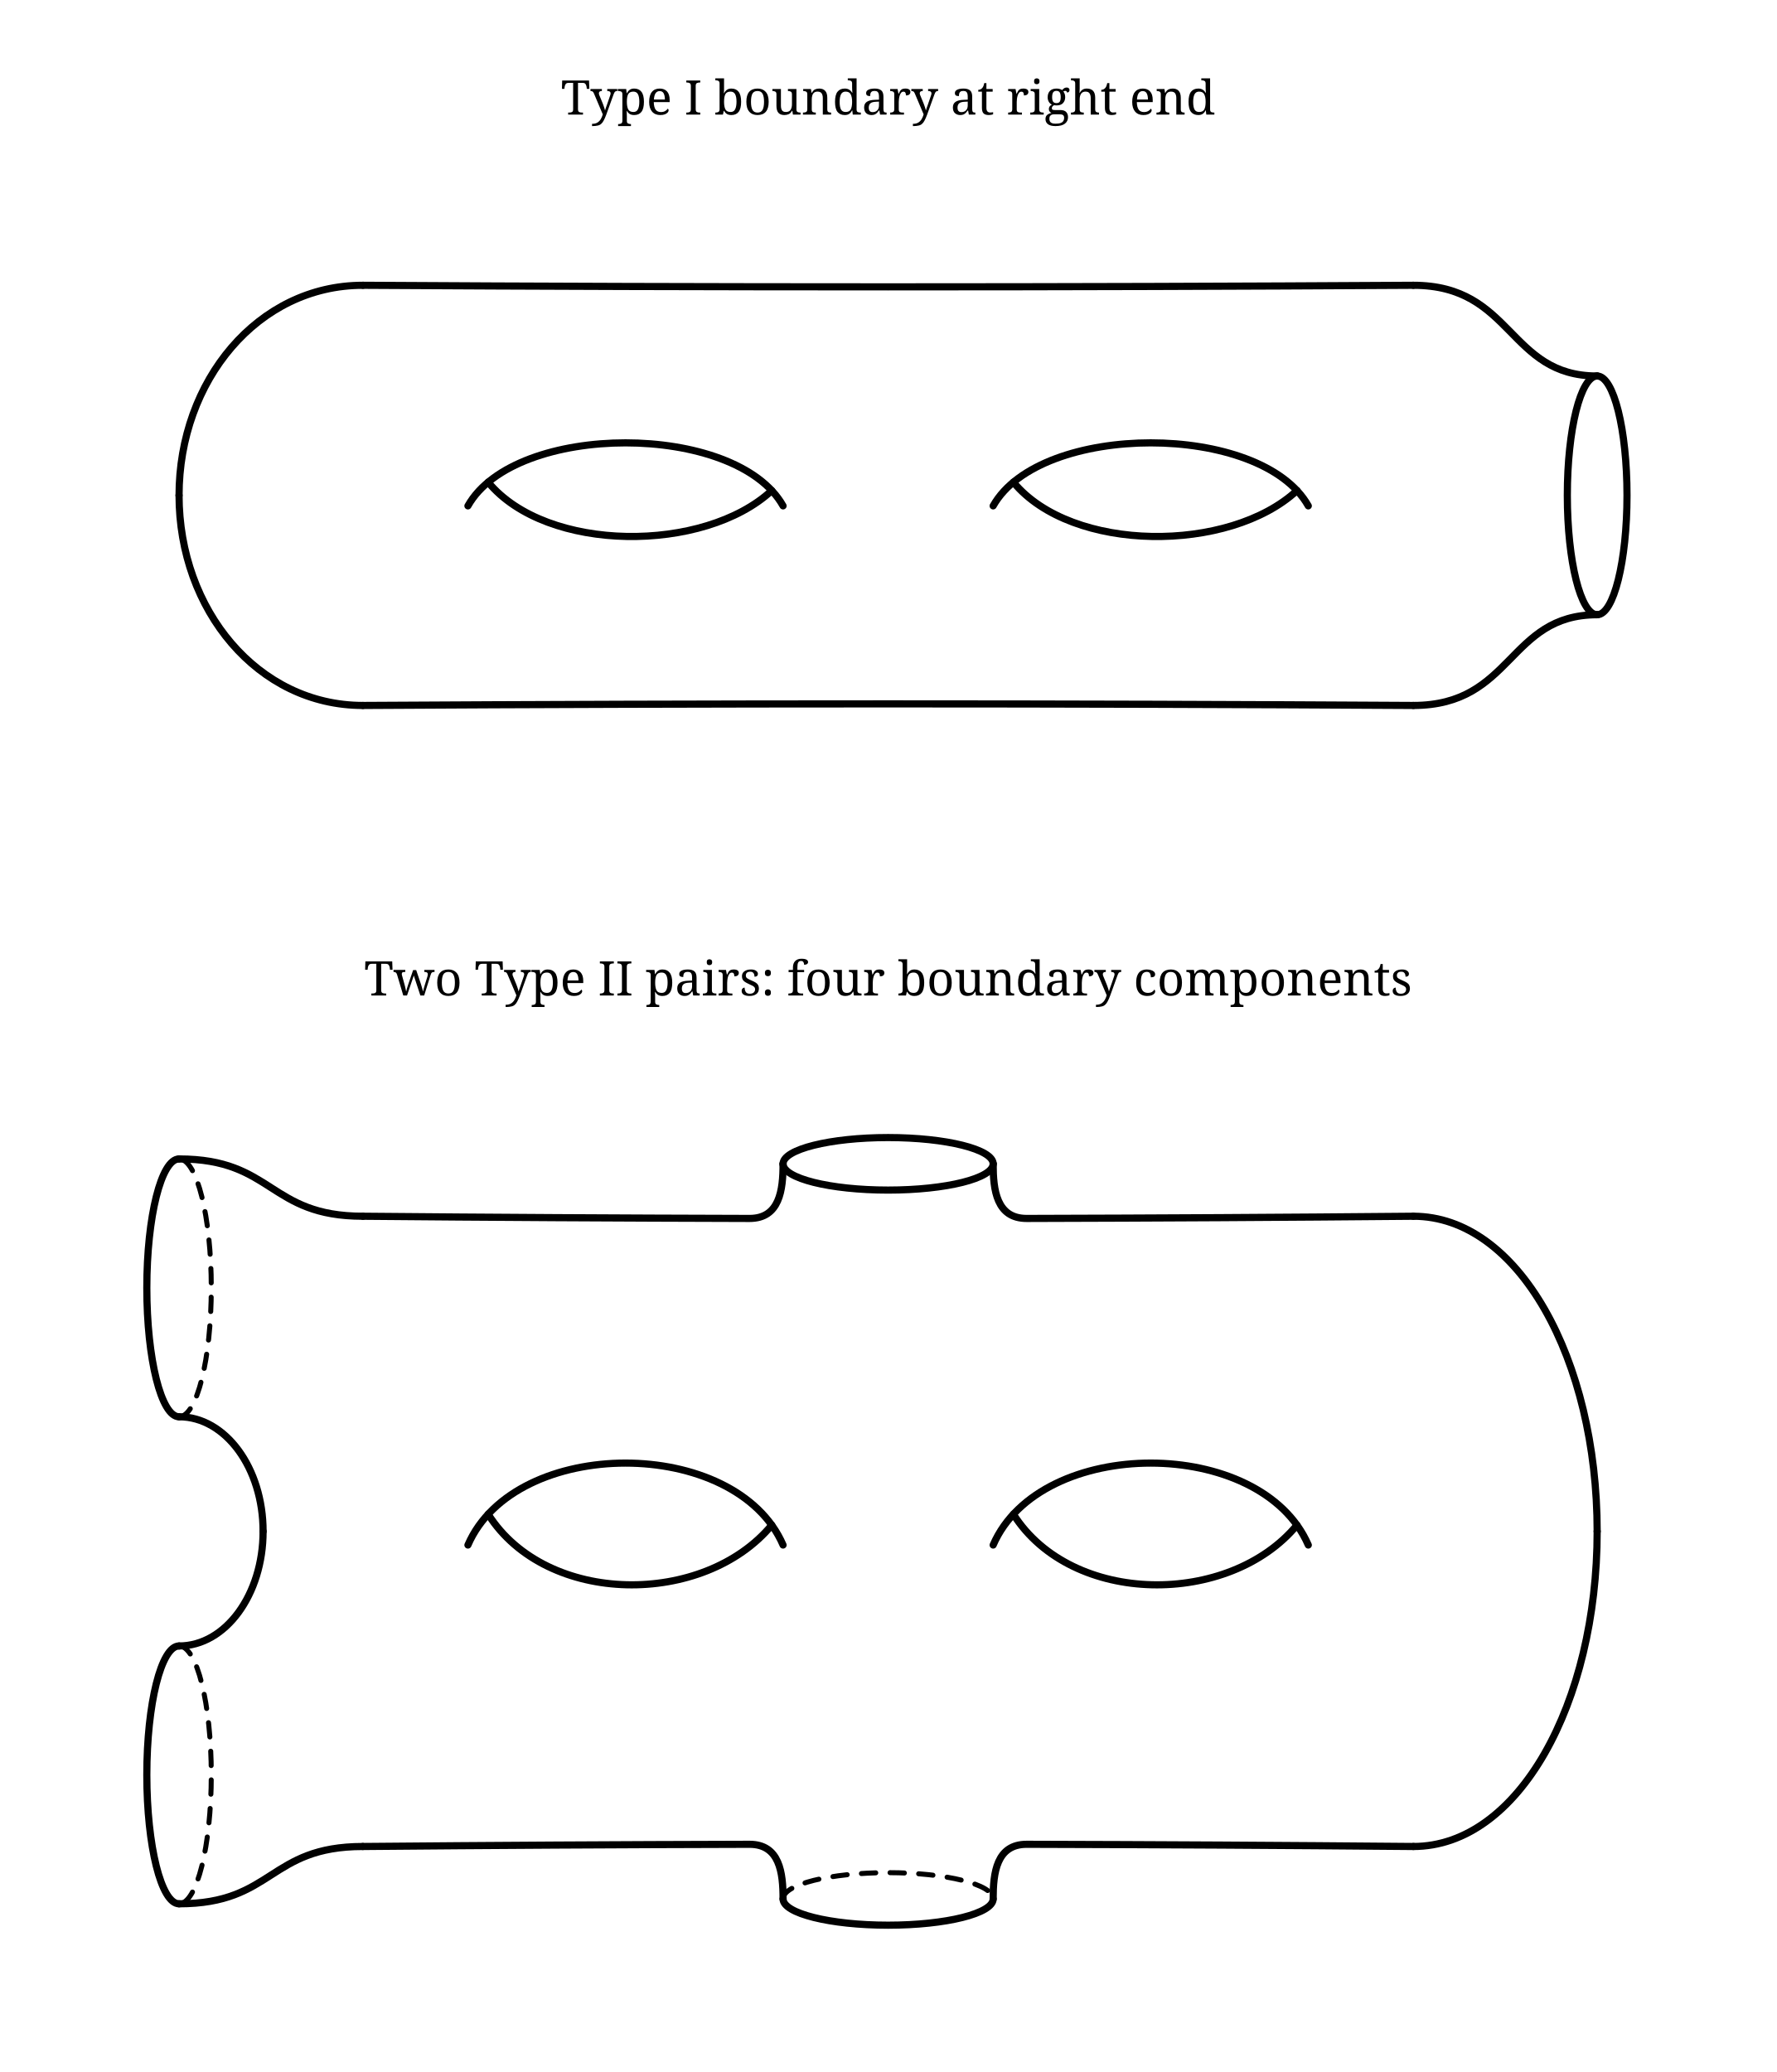
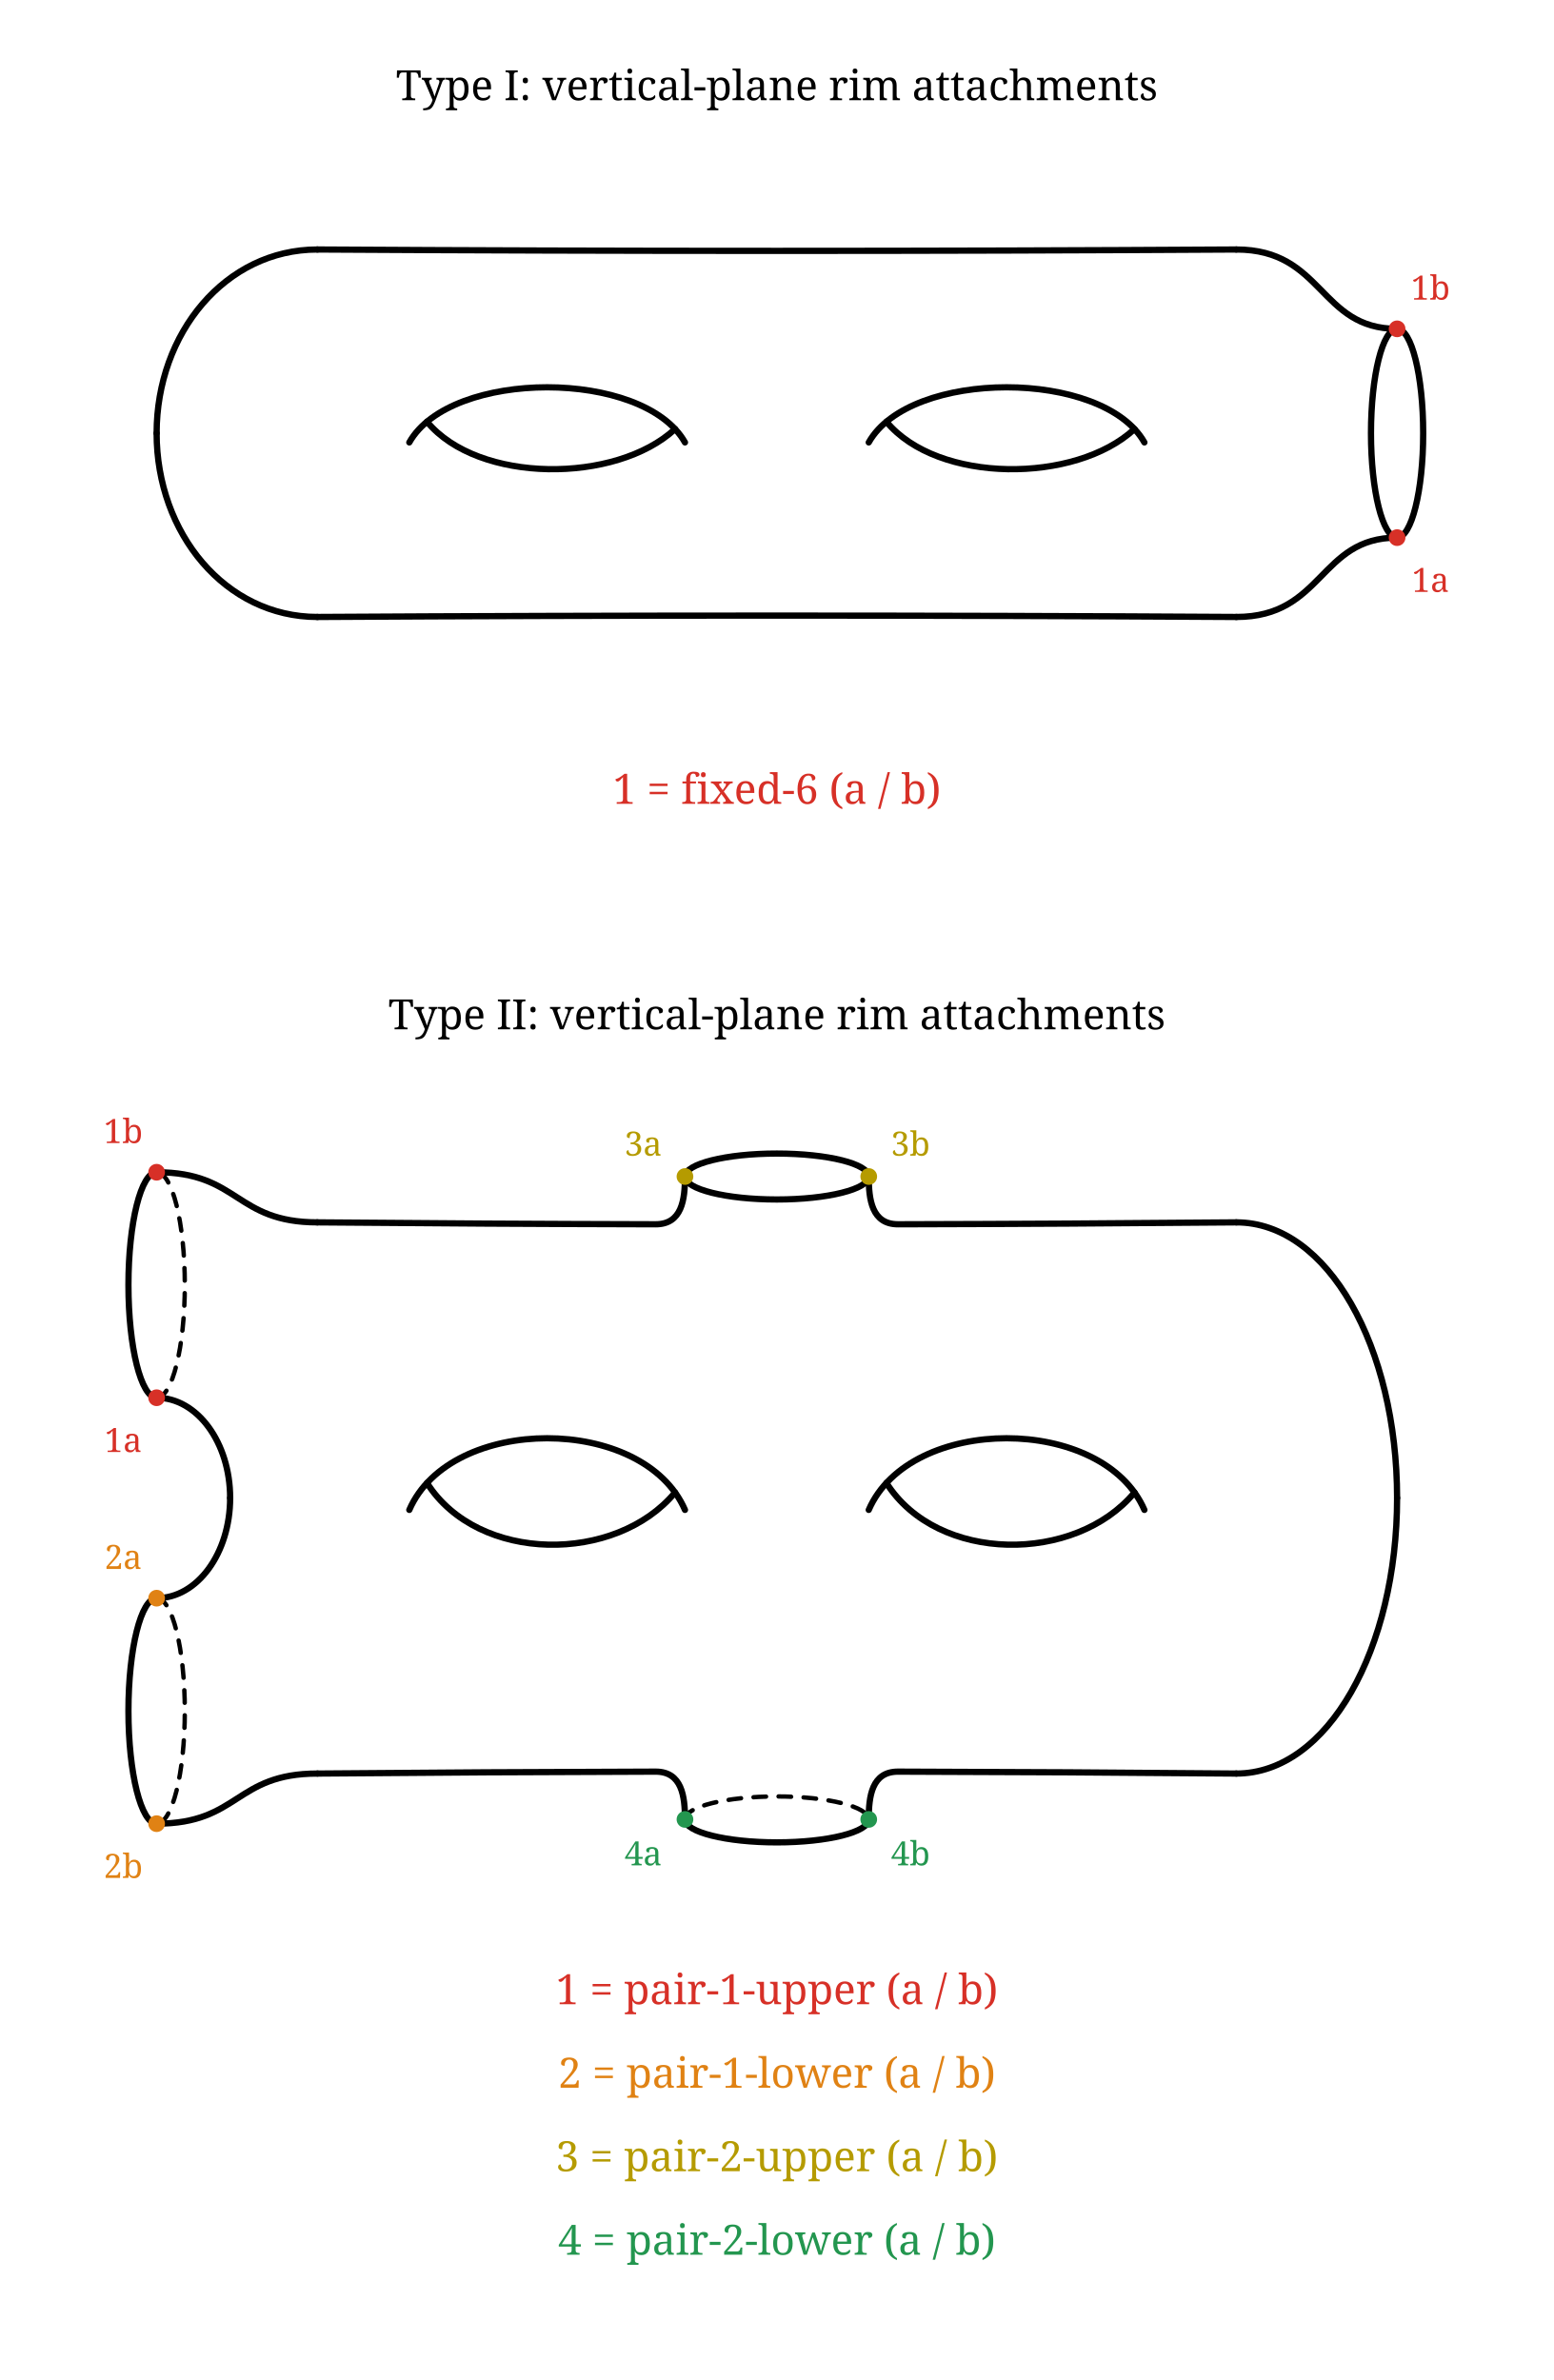
- <svg xmlns="http://www.w3.org/2000/svg" viewBox="0 0 372 433.959" width="372" height="433.959" role="img">
+ <svg xmlns="http://www.w3.org/2000/svg" viewBox="0 0 372 569.959" width="372" height="569.959" role="img">
  <path class="surface-outline" d="M 37.5 103.75 C 37.5 79.75 54 59.75 76 59.75" fill="none" stroke="#000000" stroke-width="1.5" stroke-linecap="round" stroke-linejoin="round" />
  <path class="surface-outline" d="M 37.5 103.75 C 37.5 127.75 54 147.75 76 147.75" fill="none" stroke="#000000" stroke-width="1.5" stroke-linecap="round" stroke-linejoin="round" />
  <path class="surface-outline" d="M 76 59.75 C 149.333 60.19 222.667 60.19 296 59.75" fill="none" stroke="#000000" stroke-width="1.5" stroke-linecap="round" stroke-linejoin="round" />
  <path class="surface-outline" d="M 76 147.75 C 149.333 147.31 222.667 147.31 296 147.75" fill="none" stroke="#000000" stroke-width="1.5" stroke-linecap="round" stroke-linejoin="round" />
  <path class="surface-outline" d="M 334.5 78.75 C 315.8 78.75 316.9 59.75 296 59.75" fill="none" stroke="#000000" stroke-width="1.5" stroke-linecap="round" stroke-linejoin="round" />
  <path class="surface-outline" d="M 334.5 128.75 C 315.8 128.75 316.9 147.75 296 147.75" fill="none" stroke="#000000" stroke-width="1.5" stroke-linecap="round" stroke-linejoin="round" />
  <path class="handle" d="M 98 105.95 C 107.9 88.35 154.1 88.35 164 105.95" fill="none" stroke="#000000" stroke-width="1.5" stroke-linecap="round" stroke-linejoin="round" />
  <path class="handle" d="M 102.235 100.988 C 114.5 115.85 147.5 115.85 161.629 102.741" fill="none" stroke="#000000" stroke-width="1.5" stroke-linecap="round" stroke-linejoin="round" />
  <path class="handle" d="M 208 105.95 C 217.9 88.35 264.1 88.35 274 105.95" fill="none" stroke="#000000" stroke-width="1.5" stroke-linecap="round" stroke-linejoin="round" />
  <path class="handle" d="M 212.235 100.988 C 224.5 115.85 257.5 115.85 271.629 102.741" fill="none" stroke="#000000" stroke-width="1.5" stroke-linecap="round" stroke-linejoin="round" />
  <path class="type-i-boundary" d="M 334.5 128.75 C 337.952 128.75 340.75 117.557 340.75 103.75 C 340.75 89.943 337.952 78.75 334.5 78.75" fill="none" stroke="#000000" stroke-width="1.5" stroke-linecap="round" stroke-linejoin="round" />
  <path class="type-i-boundary" d="M 334.5 128.75 C 331.048 128.75 328.25 117.557 328.25 103.75 C 328.25 89.943 331.048 78.75 334.5 78.75" fill="none" stroke="#000000" stroke-width="1.5" stroke-linecap="round" stroke-linejoin="round" />
-   <path class="surface-outline" d="M 55.1 320.729 C 55.1 307.475 47.22 296.729 37.5 296.729" fill="none" stroke="#000000" stroke-width="1.5" stroke-linecap="round" stroke-linejoin="round" />
-   <path class="surface-outline" d="M 55.1 320.729 C 55.1 333.984 47.22 344.729 37.5 344.729" fill="none" stroke="#000000" stroke-width="1.5" stroke-linecap="round" stroke-linejoin="round" />
-   <path class="surface-outline" d="M 37.5 242.729 C 57.3 242.729 56.2 254.729 76 254.729" fill="none" stroke="#000000" stroke-width="1.5" stroke-linecap="round" stroke-linejoin="round" />
-   <path class="surface-outline" d="M 37.5 398.729 C 57.3 398.729 56.2 386.729 76 386.729" fill="none" stroke="#000000" stroke-width="1.5" stroke-linecap="round" stroke-linejoin="round" />
-   <path class="surface-outline" d="M 76 254.729 C 102.987 254.972 129.973 255.126 156.96 255.19 C 163.296 255.205 164 249.25 164 243.75" fill="none" stroke="#000000" stroke-width="1.5" stroke-linecap="round" stroke-linejoin="round" />
-   <path class="surface-outline" d="M 76 386.729 C 102.987 386.487 129.973 386.333 156.96 386.269 C 163.296 386.254 164 392.209 164 397.709" fill="none" stroke="#000000" stroke-width="1.5" stroke-linecap="round" stroke-linejoin="round" />
-   <path class="surface-outline" d="M 208 243.75 C 208 249.25 208.704 255.205 215.04 255.19 C 242.027 255.126 269.013 254.972 296 254.729" fill="none" stroke="#000000" stroke-width="1.5" stroke-linecap="round" stroke-linejoin="round" />
-   <path class="surface-outline" d="M 208 397.709 C 208 392.209 208.704 386.254 215.04 386.269 C 242.027 386.333 269.013 386.487 296 386.729" fill="none" stroke="#000000" stroke-width="1.5" stroke-linecap="round" stroke-linejoin="round" />
-   <path class="surface-outline" d="M 334.5 320.729 C 334.5 284.729 318 254.729 296 254.729" fill="none" stroke="#000000" stroke-width="1.5" stroke-linecap="round" stroke-linejoin="round" />
-   <path class="surface-outline" d="M 334.5 320.729 C 334.5 356.729 318 386.729 296 386.729" fill="none" stroke="#000000" stroke-width="1.5" stroke-linecap="round" stroke-linejoin="round" />
-   <path class="handle" d="M 98 323.589 C 107.9 300.709 154.1 300.709 164 323.589" fill="none" stroke="#000000" stroke-width="1.5" stroke-linecap="round" stroke-linejoin="round" />
-   <path class="handle" d="M 102.235 317.139 C 114.5 336.459 147.5 336.459 161.629 319.418" fill="none" stroke="#000000" stroke-width="1.5" stroke-linecap="round" stroke-linejoin="round" />
-   <path class="handle" d="M 208 323.589 C 217.9 300.709 264.1 300.709 274 323.589" fill="none" stroke="#000000" stroke-width="1.5" stroke-linecap="round" stroke-linejoin="round" />
-   <path class="handle" d="M 212.235 317.139 C 224.5 336.459 257.5 336.459 271.629 319.418" fill="none" stroke="#000000" stroke-width="1.5" stroke-linecap="round" stroke-linejoin="round" />
-   <path class="type-ii-boundary" d="M 37.5 296.729 C 33.772 296.729 30.75 284.641 30.75 269.729 C 30.75 254.818 33.772 242.729 37.5 242.729" fill="none" stroke="#000000" stroke-width="1.5" stroke-linecap="round" stroke-linejoin="round" />
-   <path class="type-ii-boundary" d="M 37.5 296.729 C 41.228 296.729 44.25 284.641 44.25 269.729 C 44.25 254.818 41.228 242.729 37.5 242.729" fill="none" stroke="#000000" stroke-width="1.05" stroke-linecap="round" stroke-linejoin="round" stroke-dasharray="3 3" />
-   <path class="type-ii-boundary" d="M 37.5 344.729 C 33.772 344.729 30.75 356.818 30.75 371.729 C 30.75 386.641 33.772 398.729 37.5 398.729" fill="none" stroke="#000000" stroke-width="1.5" stroke-linecap="round" stroke-linejoin="round" />
-   <path class="type-ii-boundary" d="M 37.5 344.729 C 41.228 344.729 44.25 356.818 44.25 371.729 C 44.25 386.641 41.228 398.729 37.5 398.729" fill="none" stroke="#000000" stroke-width="1.05" stroke-linecap="round" stroke-linejoin="round" stroke-dasharray="3 3" />
-   <path class="type-ii-boundary" d="M 164 243.75 C 164 240.712 173.85 238.25 186 238.25 C 198.15 238.25 208 240.712 208 243.75" fill="none" stroke="#000000" stroke-width="1.5" stroke-linecap="round" stroke-linejoin="round" />
-   <path class="type-ii-boundary" d="M 164 243.75 C 164 246.788 173.85 249.25 186 249.25 C 198.15 249.25 208 246.788 208 243.75" fill="none" stroke="#000000" stroke-width="1.5" stroke-linecap="round" stroke-linejoin="round" />
-   <path class="type-ii-boundary" d="M 164 397.709 C 164 400.747 173.85 403.209 186 403.209 C 198.15 403.209 208 400.747 208 397.709" fill="none" stroke="#000000" stroke-width="1.5" stroke-linecap="round" stroke-linejoin="round" />
-   <path class="type-ii-boundary" d="M 164 397.709 C 164 394.671 173.85 392.209 186 392.209 C 198.15 392.209 208 394.671 208 397.709" fill="none" stroke="#000000" stroke-width="1.05" stroke-linecap="round" stroke-linejoin="round" stroke-dasharray="3 3" />
-   <text x="186" y="24" fill="#000000" font-size="10" font-family="serif" text-anchor="middle">Type I boundary at right end</text>
-   <text x="186" y="208.5" fill="#000000" font-size="10" font-family="serif" text-anchor="middle">Two Type II pairs: four boundary components</text>
+   <path class="surface-outline" d="M 55.1 358.729 C 55.1 345.475 47.22 334.729 37.5 334.729" fill="none" stroke="#000000" stroke-width="1.5" stroke-linecap="round" stroke-linejoin="round" />
+   <path class="surface-outline" d="M 55.1 358.729 C 55.1 371.984 47.22 382.729 37.5 382.729" fill="none" stroke="#000000" stroke-width="1.5" stroke-linecap="round" stroke-linejoin="round" />
+   <path class="surface-outline" d="M 37.5 280.729 C 57.3 280.729 56.2 292.729 76 292.729" fill="none" stroke="#000000" stroke-width="1.5" stroke-linecap="round" stroke-linejoin="round" />
+   <path class="surface-outline" d="M 37.5 436.729 C 57.3 436.729 56.2 424.729 76 424.729" fill="none" stroke="#000000" stroke-width="1.5" stroke-linecap="round" stroke-linejoin="round" />
+   <path class="surface-outline" d="M 76 292.729 C 102.987 292.972 129.973 293.126 156.96 293.19 C 163.296 293.205 164 287.25 164 281.75" fill="none" stroke="#000000" stroke-width="1.5" stroke-linecap="round" stroke-linejoin="round" />
+   <path class="surface-outline" d="M 76 424.729 C 102.987 424.487 129.973 424.333 156.96 424.269 C 163.296 424.254 164 430.209 164 435.709" fill="none" stroke="#000000" stroke-width="1.5" stroke-linecap="round" stroke-linejoin="round" />
+   <path class="surface-outline" d="M 208 281.75 C 208 287.25 208.704 293.205 215.04 293.19 C 242.027 293.126 269.013 292.972 296 292.729" fill="none" stroke="#000000" stroke-width="1.5" stroke-linecap="round" stroke-linejoin="round" />
+   <path class="surface-outline" d="M 208 435.709 C 208 430.209 208.704 424.254 215.04 424.269 C 242.027 424.333 269.013 424.487 296 424.729" fill="none" stroke="#000000" stroke-width="1.5" stroke-linecap="round" stroke-linejoin="round" />
+   <path class="surface-outline" d="M 334.5 358.729 C 334.5 322.729 318 292.729 296 292.729" fill="none" stroke="#000000" stroke-width="1.5" stroke-linecap="round" stroke-linejoin="round" />
+   <path class="surface-outline" d="M 334.5 358.729 C 334.5 394.729 318 424.729 296 424.729" fill="none" stroke="#000000" stroke-width="1.5" stroke-linecap="round" stroke-linejoin="round" />
+   <path class="handle" d="M 98 361.589 C 107.9 338.709 154.1 338.709 164 361.589" fill="none" stroke="#000000" stroke-width="1.5" stroke-linecap="round" stroke-linejoin="round" />
+   <path class="handle" d="M 102.235 355.139 C 114.5 374.459 147.5 374.459 161.629 357.418" fill="none" stroke="#000000" stroke-width="1.5" stroke-linecap="round" stroke-linejoin="round" />
+   <path class="handle" d="M 208 361.589 C 217.9 338.709 264.1 338.709 274 361.589" fill="none" stroke="#000000" stroke-width="1.5" stroke-linecap="round" stroke-linejoin="round" />
+   <path class="handle" d="M 212.235 355.139 C 224.5 374.459 257.5 374.459 271.629 357.418" fill="none" stroke="#000000" stroke-width="1.5" stroke-linecap="round" stroke-linejoin="round" />
+   <path class="type-ii-boundary" d="M 37.5 334.729 C 33.772 334.729 30.75 322.641 30.75 307.729 C 30.75 292.818 33.772 280.729 37.5 280.729" fill="none" stroke="#000000" stroke-width="1.5" stroke-linecap="round" stroke-linejoin="round" />
+   <path class="type-ii-boundary" d="M 37.5 334.729 C 41.228 334.729 44.25 322.641 44.25 307.729 C 44.25 292.818 41.228 280.729 37.5 280.729" fill="none" stroke="#000000" stroke-width="1.05" stroke-linecap="round" stroke-linejoin="round" stroke-dasharray="3 3" />
+   <path class="type-ii-boundary" d="M 37.5 382.729 C 33.772 382.729 30.75 394.818 30.75 409.729 C 30.75 424.641 33.772 436.729 37.5 436.729" fill="none" stroke="#000000" stroke-width="1.5" stroke-linecap="round" stroke-linejoin="round" />
+   <path class="type-ii-boundary" d="M 37.5 382.729 C 41.228 382.729 44.25 394.818 44.25 409.729 C 44.25 424.641 41.228 436.729 37.5 436.729" fill="none" stroke="#000000" stroke-width="1.05" stroke-linecap="round" stroke-linejoin="round" stroke-dasharray="3 3" />
+   <path class="type-ii-boundary" d="M 164 281.75 C 164 278.712 173.85 276.25 186 276.25 C 198.15 276.25 208 278.712 208 281.75" fill="none" stroke="#000000" stroke-width="1.5" stroke-linecap="round" stroke-linejoin="round" />
+   <path class="type-ii-boundary" d="M 164 281.75 C 164 284.788 173.85 287.25 186 287.25 C 198.15 287.25 208 284.788 208 281.75" fill="none" stroke="#000000" stroke-width="1.5" stroke-linecap="round" stroke-linejoin="round" />
+   <path class="type-ii-boundary" d="M 164 435.709 C 164 438.747 173.85 441.209 186 441.209 C 198.15 441.209 208 438.747 208 435.709" fill="none" stroke="#000000" stroke-width="1.5" stroke-linecap="round" stroke-linejoin="round" />
+   <path class="type-ii-boundary" d="M 164 435.709 C 164 432.671 173.85 430.209 186 430.209 C 198.15 430.209 208 432.671 208 435.709" fill="none" stroke="#000000" stroke-width="1.05" stroke-linecap="round" stroke-linejoin="round" stroke-dasharray="3 3" />
+   <ellipse class="boundary-anchor" cx="334.5" cy="128.75" rx="2" ry="2" fill="#d73027" stroke="none" stroke-width="0" />
+   <ellipse class="boundary-anchor" cx="334.5" cy="78.75" rx="2" ry="2" fill="#d73027" stroke="none" stroke-width="0" />
+   <ellipse class="boundary-anchor" cx="37.5" cy="334.729" rx="2" ry="2" fill="#d73027" stroke="none" stroke-width="0" />
+   <ellipse class="boundary-anchor" cx="37.5" cy="280.729" rx="2" ry="2" fill="#d73027" stroke="none" stroke-width="0" />
+   <ellipse class="boundary-anchor" cx="37.5" cy="382.729" rx="2" ry="2" fill="#e08214" stroke="none" stroke-width="0" />
+   <ellipse class="boundary-anchor" cx="37.5" cy="436.729" rx="2" ry="2" fill="#e08214" stroke="none" stroke-width="0" />
+   <ellipse class="boundary-anchor" cx="164" cy="281.75" rx="2" ry="2" fill="#b59b00" stroke="none" stroke-width="0" />
+   <ellipse class="boundary-anchor" cx="208" cy="281.75" rx="2" ry="2" fill="#b59b00" stroke="none" stroke-width="0" />
+   <ellipse class="boundary-anchor" cx="164" cy="435.709" rx="2" ry="2" fill="#23964f" stroke="none" stroke-width="0" />
+   <ellipse class="boundary-anchor" cx="208" cy="435.709" rx="2" ry="2" fill="#23964f" stroke="none" stroke-width="0" />
+   <text x="342.5" y="141.75" fill="#d73027" font-size="8" font-family="serif" text-anchor="middle">1a</text>
+   <text x="342.5" y="71.75" fill="#d73027" font-size="8" font-family="serif" text-anchor="middle">1b</text>
+   <text x="186" y="192.5" fill="#d73027" font-size="10" font-family="serif" text-anchor="middle">1 = fixed-6   (a / b)</text>
+   <text x="186" y="24" fill="#000000" font-size="10" font-family="serif" text-anchor="middle">Type I: vertical-plane rim attachments</text>
+   <text x="29.5" y="347.729" fill="#d73027" font-size="8" font-family="serif" text-anchor="middle">1a</text>
+   <text x="29.5" y="273.729" fill="#d73027" font-size="8" font-family="serif" text-anchor="middle">1b</text>
+   <text x="186" y="479.959" fill="#d73027" font-size="10" font-family="serif" text-anchor="middle">1 = pair-1-upper   (a / b)</text>
+   <text x="29.5" y="375.729" fill="#e08214" font-size="8" font-family="serif" text-anchor="middle">2a</text>
+   <text x="29.5" y="449.729" fill="#e08214" font-size="8" font-family="serif" text-anchor="middle">2b</text>
+   <text x="186" y="499.959" fill="#e08214" font-size="10" font-family="serif" text-anchor="middle">2 = pair-1-lower   (a / b)</text>
+   <text x="154" y="276.75" fill="#b59b00" font-size="8" font-family="serif" text-anchor="middle">3a</text>
+   <text x="218" y="276.75" fill="#b59b00" font-size="8" font-family="serif" text-anchor="middle">3b</text>
+   <text x="186" y="519.959" fill="#b59b00" font-size="10" font-family="serif" text-anchor="middle">3 = pair-2-upper   (a / b)</text>
+   <text x="154" y="446.709" fill="#23964f" font-size="8" font-family="serif" text-anchor="middle">4a</text>
+   <text x="218" y="446.709" fill="#23964f" font-size="8" font-family="serif" text-anchor="middle">4b</text>
+   <text x="186" y="539.959" fill="#23964f" font-size="10" font-family="serif" text-anchor="middle">4 = pair-2-lower   (a / b)</text>
+   <text x="186" y="246.5" fill="#000000" font-size="10" font-family="serif" text-anchor="middle">Type II: vertical-plane rim attachments</text>
</svg>
